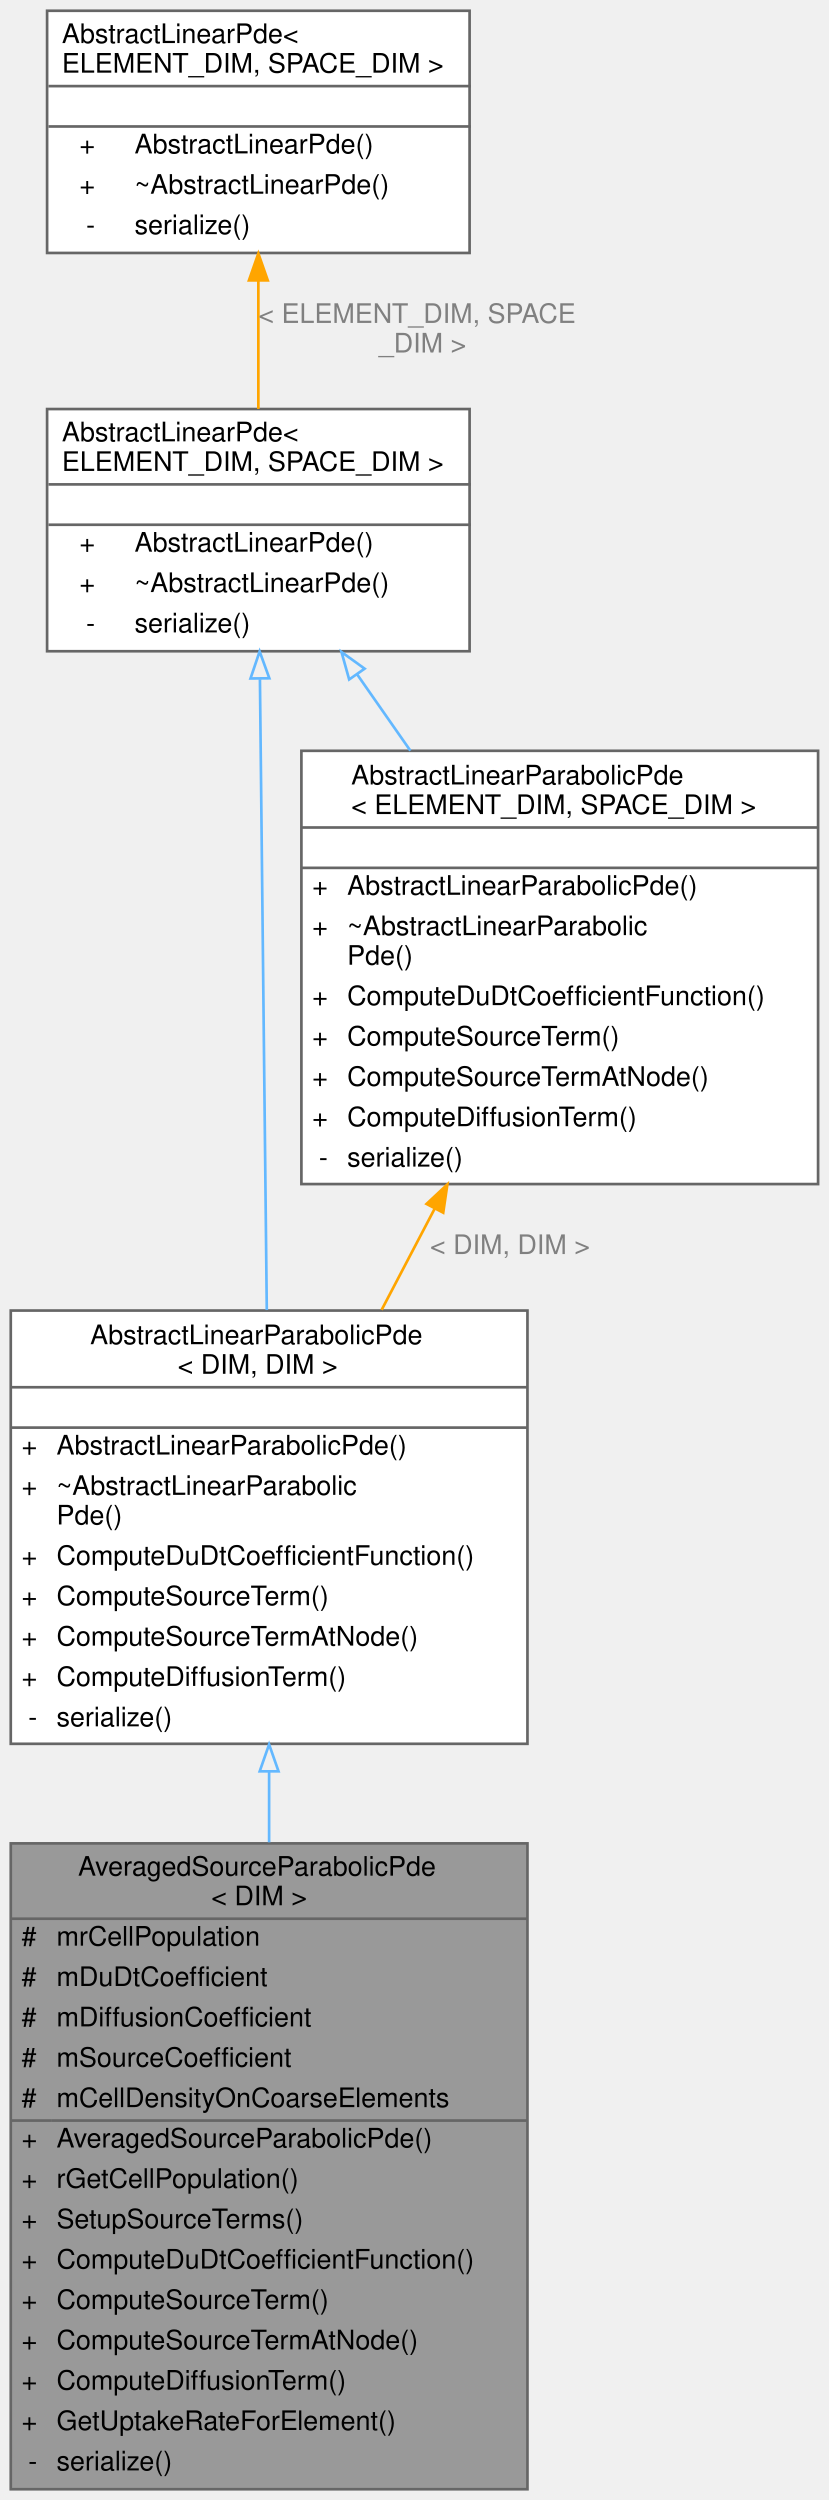
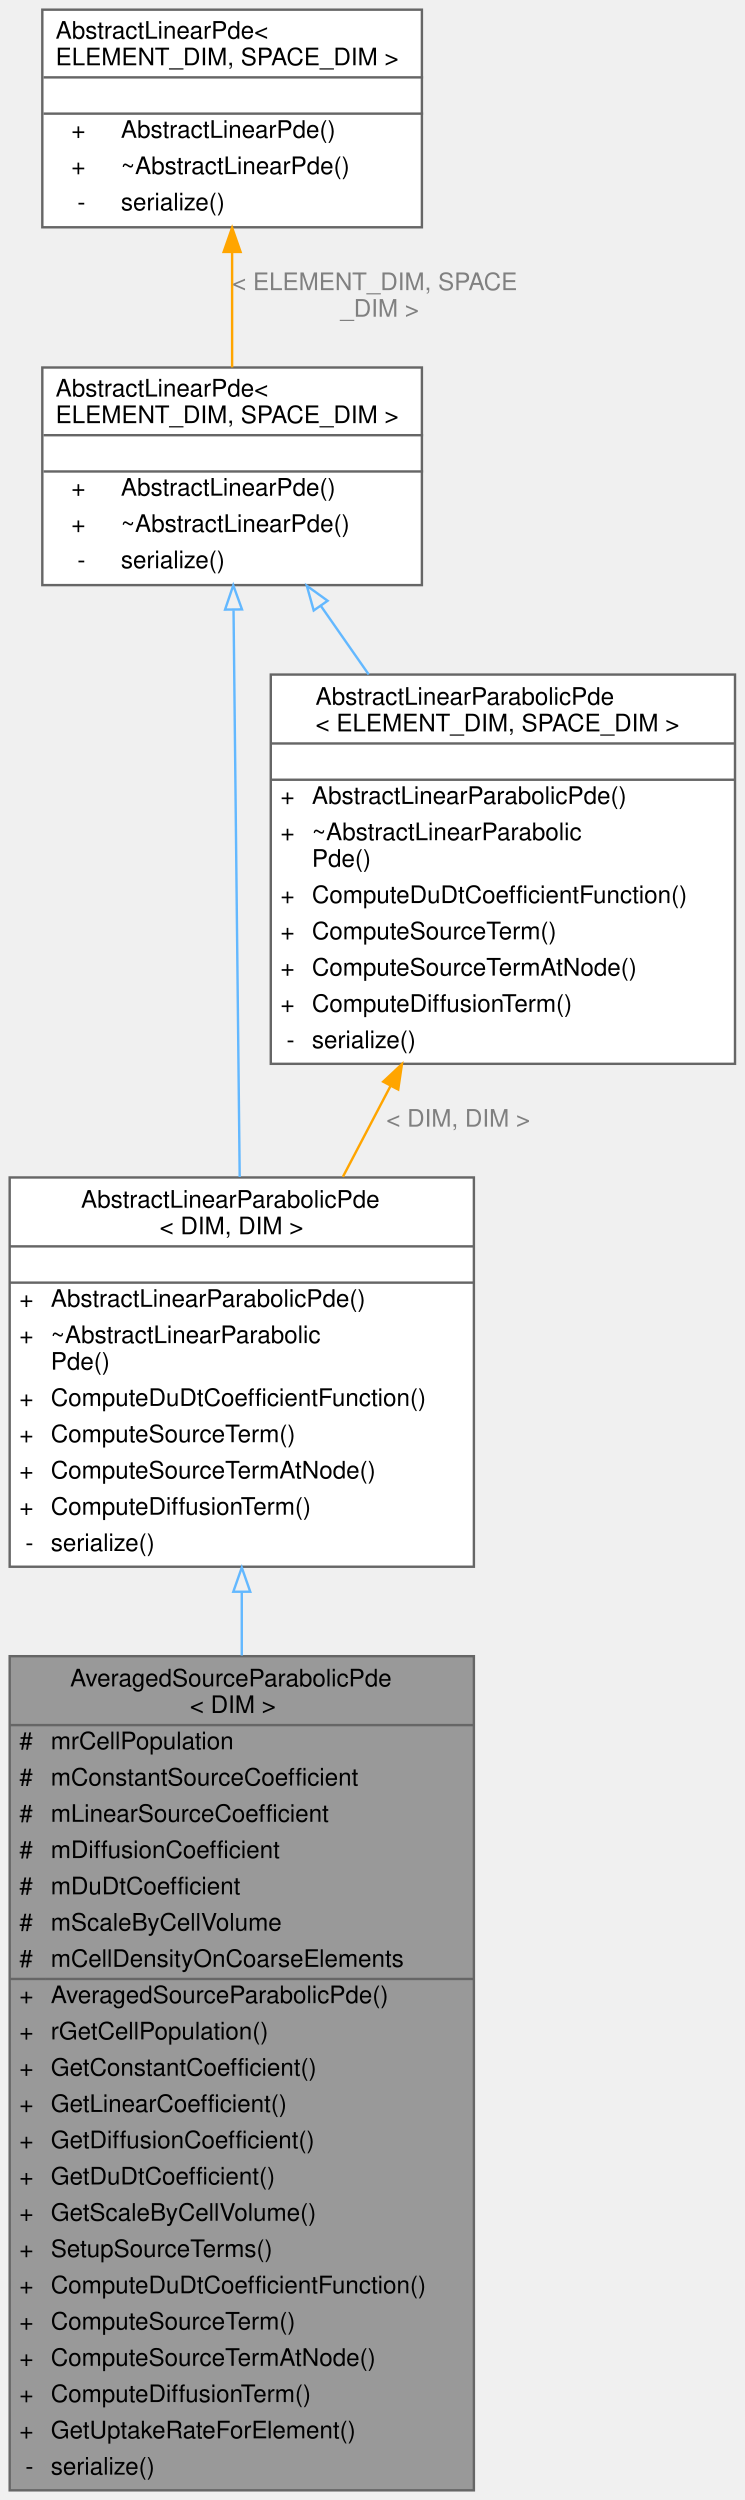
- <svg xmlns="http://www.w3.org/2000/svg" xmlns:xlink="http://www.w3.org/1999/xlink" width="308pt" height="929pt" viewBox="0.00 0.00 308.00 929.00">
-   <g id="graph0" class="graph" transform="scale(1 1) rotate(0) translate(4 925)">
+ <svg xmlns="http://www.w3.org/2000/svg" xmlns:xlink="http://www.w3.org/1999/xlink" width="308pt" height="1034pt" viewBox="0.00 0.00 308.00 1034.00">
+   <g id="graph0" class="graph" transform="scale(1 1) rotate(0) translate(4 1030)">
    <g id="Node000001" class="node">
      <g id="a_Node000001">
        <a xlink:title=" ">
-           <polygon fill="#999999" stroke="transparent" points="192,-240 0,-240 0,0 192,0 192,-240" />
-           <text text-anchor="start" x="25" y="-228" font-family="Helvetica,sans-Serif" font-size="10.00">AveragedSourceParabolicPde</text>
-           <text text-anchor="start" x="74.5" y="-217" font-family="Helvetica,sans-Serif" font-size="10.00">&lt; DIM &gt;</text>
-           <text text-anchor="start" x="4" y="-202" font-family="Helvetica,sans-Serif" font-size="10.00">#</text>
-           <text text-anchor="start" x="17" y="-202" font-family="Helvetica,sans-Serif" font-size="10.00">mrCellPopulation</text>
-           <text text-anchor="start" x="4" y="-187" font-family="Helvetica,sans-Serif" font-size="10.00">#</text>
-           <text text-anchor="start" x="17" y="-187" font-family="Helvetica,sans-Serif" font-size="10.00">mDuDtCoefficient</text>
-           <text text-anchor="start" x="4" y="-172" font-family="Helvetica,sans-Serif" font-size="10.00">#</text>
-           <text text-anchor="start" x="17" y="-172" font-family="Helvetica,sans-Serif" font-size="10.00">mDiffusionCoefficient</text>
-           <text text-anchor="start" x="4" y="-157" font-family="Helvetica,sans-Serif" font-size="10.00">#</text>
-           <text text-anchor="start" x="17" y="-157" font-family="Helvetica,sans-Serif" font-size="10.00">mSourceCoefficient</text>
-           <text text-anchor="start" x="4" y="-142" font-family="Helvetica,sans-Serif" font-size="10.00">#</text>
-           <text text-anchor="start" x="17" y="-142" font-family="Helvetica,sans-Serif" font-size="10.00">mCellDensityOnCoarseElements</text>
-           <text text-anchor="start" x="4" y="-127" font-family="Helvetica,sans-Serif" font-size="10.00">+</text>
-           <text text-anchor="start" x="17" y="-127" font-family="Helvetica,sans-Serif" font-size="10.00">AveragedSourceParabolicPde()</text>
-           <text text-anchor="start" x="4" y="-112" font-family="Helvetica,sans-Serif" font-size="10.00">+</text>
-           <text text-anchor="start" x="17" y="-112" font-family="Helvetica,sans-Serif" font-size="10.00">rGetCellPopulation()</text>
-           <text text-anchor="start" x="4" y="-97" font-family="Helvetica,sans-Serif" font-size="10.00">+</text>
-           <text text-anchor="start" x="17" y="-97" font-family="Helvetica,sans-Serif" font-size="10.00">SetupSourceTerms()</text>
-           <text text-anchor="start" x="4" y="-82" font-family="Helvetica,sans-Serif" font-size="10.00">+</text>
-           <text text-anchor="start" x="17" y="-82" font-family="Helvetica,sans-Serif" font-size="10.00">ComputeDuDtCoefficientFunction()</text>
-           <text text-anchor="start" x="4" y="-67" font-family="Helvetica,sans-Serif" font-size="10.00">+</text>
-           <text text-anchor="start" x="17" y="-67" font-family="Helvetica,sans-Serif" font-size="10.00">ComputeSourceTerm()</text>
-           <text text-anchor="start" x="4" y="-52" font-family="Helvetica,sans-Serif" font-size="10.00">+</text>
-           <text text-anchor="start" x="17" y="-52" font-family="Helvetica,sans-Serif" font-size="10.00">ComputeSourceTermAtNode()</text>
-           <text text-anchor="start" x="4" y="-37" font-family="Helvetica,sans-Serif" font-size="10.00">+</text>
-           <text text-anchor="start" x="17" y="-37" font-family="Helvetica,sans-Serif" font-size="10.00">ComputeDiffusionTerm()</text>
-           <text text-anchor="start" x="4" y="-22" font-family="Helvetica,sans-Serif" font-size="10.00">+</text>
-           <text text-anchor="start" x="17" y="-22" font-family="Helvetica,sans-Serif" font-size="10.00">GetUptakeRateForElement()</text>
-           <text text-anchor="start" x="6.5" y="-7" font-family="Helvetica,sans-Serif" font-size="10.00">-</text>
-           <text text-anchor="start" x="17" y="-7" font-family="Helvetica,sans-Serif" font-size="10.00">serialize()</text>
-           <polygon fill="#666666" stroke="#666666" points="0,-212 0,-212 192,-212 192,-212 0,-212" />
-           <polygon fill="#666666" stroke="#666666" points="0,-137 0,-137 15,-137 15,-137 0,-137" />
-           <polygon fill="#666666" stroke="#666666" points="15,-137 15,-137 192,-137 192,-137 15,-137" />
-           <polygon fill="none" stroke="#666666" points="0,0 0,-240 192,-240 192,0 0,0" />
+           <polygon fill="#999999" stroke="transparent" points="192,-345 0,-345 0,0 192,0 192,-345" />
+           <text text-anchor="start" x="25" y="-332.5" font-family="Helvetica,sans-Serif" font-size="10.00">AveragedSourceParabolicPde</text>
+           <text text-anchor="start" x="74.5" y="-321.5" font-family="Helvetica,sans-Serif" font-size="10.00">&lt; DIM &gt;</text>
+           <text text-anchor="start" x="4" y="-306.5" font-family="Helvetica,sans-Serif" font-size="10.00">#</text>
+           <text text-anchor="start" x="17" y="-306.5" font-family="Helvetica,sans-Serif" font-size="10.00">mrCellPopulation</text>
+           <text text-anchor="start" x="4" y="-291.5" font-family="Helvetica,sans-Serif" font-size="10.00">#</text>
+           <text text-anchor="start" x="17" y="-291.5" font-family="Helvetica,sans-Serif" font-size="10.00">mConstantSourceCoefficient</text>
+           <text text-anchor="start" x="4" y="-276.5" font-family="Helvetica,sans-Serif" font-size="10.00">#</text>
+           <text text-anchor="start" x="17" y="-276.5" font-family="Helvetica,sans-Serif" font-size="10.00">mLinearSourceCoefficient</text>
+           <text text-anchor="start" x="4" y="-261.5" font-family="Helvetica,sans-Serif" font-size="10.00">#</text>
+           <text text-anchor="start" x="17" y="-261.5" font-family="Helvetica,sans-Serif" font-size="10.00">mDiffusionCoefficient</text>
+           <text text-anchor="start" x="4" y="-246.5" font-family="Helvetica,sans-Serif" font-size="10.00">#</text>
+           <text text-anchor="start" x="17" y="-246.5" font-family="Helvetica,sans-Serif" font-size="10.00">mDuDtCoefficient</text>
+           <text text-anchor="start" x="4" y="-231.5" font-family="Helvetica,sans-Serif" font-size="10.00">#</text>
+           <text text-anchor="start" x="17" y="-231.5" font-family="Helvetica,sans-Serif" font-size="10.00">mScaleByCellVolume</text>
+           <text text-anchor="start" x="4" y="-216.5" font-family="Helvetica,sans-Serif" font-size="10.00">#</text>
+           <text text-anchor="start" x="17" y="-216.5" font-family="Helvetica,sans-Serif" font-size="10.00">mCellDensityOnCoarseElements</text>
+           <text text-anchor="start" x="4" y="-201.5" font-family="Helvetica,sans-Serif" font-size="10.00">+</text>
+           <text text-anchor="start" x="17" y="-201.5" font-family="Helvetica,sans-Serif" font-size="10.00">AveragedSourceParabolicPde()</text>
+           <text text-anchor="start" x="4" y="-186.5" font-family="Helvetica,sans-Serif" font-size="10.00">+</text>
+           <text text-anchor="start" x="17" y="-186.5" font-family="Helvetica,sans-Serif" font-size="10.00">rGetCellPopulation()</text>
+           <text text-anchor="start" x="4" y="-171.5" font-family="Helvetica,sans-Serif" font-size="10.00">+</text>
+           <text text-anchor="start" x="17" y="-171.5" font-family="Helvetica,sans-Serif" font-size="10.00">GetConstantCoefficient()</text>
+           <text text-anchor="start" x="4" y="-156.5" font-family="Helvetica,sans-Serif" font-size="10.00">+</text>
+           <text text-anchor="start" x="17" y="-156.5" font-family="Helvetica,sans-Serif" font-size="10.00">GetLinearCoefficient()</text>
+           <text text-anchor="start" x="4" y="-141.5" font-family="Helvetica,sans-Serif" font-size="10.00">+</text>
+           <text text-anchor="start" x="17" y="-141.5" font-family="Helvetica,sans-Serif" font-size="10.00">GetDiffusionCoefficient()</text>
+           <text text-anchor="start" x="4" y="-126.5" font-family="Helvetica,sans-Serif" font-size="10.00">+</text>
+           <text text-anchor="start" x="17" y="-126.5" font-family="Helvetica,sans-Serif" font-size="10.00">GetDuDtCoefficient()</text>
+           <text text-anchor="start" x="4" y="-111.5" font-family="Helvetica,sans-Serif" font-size="10.00">+</text>
+           <text text-anchor="start" x="17" y="-111.5" font-family="Helvetica,sans-Serif" font-size="10.00">GetScaleByCellVolume()</text>
+           <text text-anchor="start" x="4" y="-96.5" font-family="Helvetica,sans-Serif" font-size="10.00">+</text>
+           <text text-anchor="start" x="17" y="-96.5" font-family="Helvetica,sans-Serif" font-size="10.00">SetupSourceTerms()</text>
+           <text text-anchor="start" x="4" y="-81.5" font-family="Helvetica,sans-Serif" font-size="10.00">+</text>
+           <text text-anchor="start" x="17" y="-81.5" font-family="Helvetica,sans-Serif" font-size="10.00">ComputeDuDtCoefficientFunction()</text>
+           <text text-anchor="start" x="4" y="-66.5" font-family="Helvetica,sans-Serif" font-size="10.00">+</text>
+           <text text-anchor="start" x="17" y="-66.5" font-family="Helvetica,sans-Serif" font-size="10.00">ComputeSourceTerm()</text>
+           <text text-anchor="start" x="4" y="-51.5" font-family="Helvetica,sans-Serif" font-size="10.00">+</text>
+           <text text-anchor="start" x="17" y="-51.5" font-family="Helvetica,sans-Serif" font-size="10.00">ComputeSourceTermAtNode()</text>
+           <text text-anchor="start" x="4" y="-36.5" font-family="Helvetica,sans-Serif" font-size="10.00">+</text>
+           <text text-anchor="start" x="17" y="-36.5" font-family="Helvetica,sans-Serif" font-size="10.00">ComputeDiffusionTerm()</text>
+           <text text-anchor="start" x="4" y="-21.5" font-family="Helvetica,sans-Serif" font-size="10.00">+</text>
+           <text text-anchor="start" x="17" y="-21.5" font-family="Helvetica,sans-Serif" font-size="10.00">GetUptakeRateForElement()</text>
+           <text text-anchor="start" x="6.5" y="-6.5" font-family="Helvetica,sans-Serif" font-size="10.00">-</text>
+           <text text-anchor="start" x="17" y="-6.5" font-family="Helvetica,sans-Serif" font-size="10.00">serialize()</text>
+           <polygon fill="#666666" stroke="#666666" points="0,-316.5 0,-316.5 192,-316.5 192,-316.5 0,-316.5" />
+           <polygon fill="#666666" stroke="#666666" points="0,-211.5 0,-211.5 15,-211.5 15,-211.5 0,-211.5" />
+           <polygon fill="#666666" stroke="#666666" points="15,-211.5 15,-211.5 192,-211.5 192,-211.5 15,-211.5" />
+           <polygon fill="none" stroke="#666666" points="0,0 0,-345 192,-345 192,0 0,0" />
        </a>
      </g>
    </g>
    <g id="Node000002" class="node">
      <g id="a_Node000002">
        <a xlink:href="classAbstractLinearParabolicPde.html" target="_top" xlink:title=" ">
-           <polygon fill="white" stroke="transparent" points="192,-438 0,-438 0,-277 192,-277 192,-438" />
-           <text text-anchor="start" x="29.5" y="-425.5" font-family="Helvetica,sans-Serif" font-size="10.00">AbstractLinearParabolicPde</text>
-           <text text-anchor="start" x="62" y="-414.5" font-family="Helvetica,sans-Serif" font-size="10.00">&lt; DIM, DIM &gt;</text>
-           <text text-anchor="start" x="94" y="-399.5" font-family="Helvetica,sans-Serif" font-size="10.00"> </text>
-           <text text-anchor="start" x="4" y="-384.5" font-family="Helvetica,sans-Serif" font-size="10.00">+</text>
-           <text text-anchor="start" x="17" y="-384.5" font-family="Helvetica,sans-Serif" font-size="10.00">AbstractLinearParabolicPde()</text>
-           <text text-anchor="start" x="4" y="-369.5" font-family="Helvetica,sans-Serif" font-size="10.00">+</text>
-           <text text-anchor="start" x="17" y="-369.5" font-family="Helvetica,sans-Serif" font-size="10.00">~AbstractLinearParabolic</text>
-           <text text-anchor="start" x="17" y="-358.5" font-family="Helvetica,sans-Serif" font-size="10.00">Pde()</text>
-           <text text-anchor="start" x="4" y="-343.5" font-family="Helvetica,sans-Serif" font-size="10.00">+</text>
-           <text text-anchor="start" x="17" y="-343.5" font-family="Helvetica,sans-Serif" font-size="10.00">ComputeDuDtCoefficientFunction()</text>
-           <text text-anchor="start" x="4" y="-328.5" font-family="Helvetica,sans-Serif" font-size="10.00">+</text>
-           <text text-anchor="start" x="17" y="-328.5" font-family="Helvetica,sans-Serif" font-size="10.00">ComputeSourceTerm()</text>
-           <text text-anchor="start" x="4" y="-313.5" font-family="Helvetica,sans-Serif" font-size="10.00">+</text>
-           <text text-anchor="start" x="17" y="-313.5" font-family="Helvetica,sans-Serif" font-size="10.00">ComputeSourceTermAtNode()</text>
-           <text text-anchor="start" x="4" y="-298.5" font-family="Helvetica,sans-Serif" font-size="10.00">+</text>
-           <text text-anchor="start" x="17" y="-298.5" font-family="Helvetica,sans-Serif" font-size="10.00">ComputeDiffusionTerm()</text>
-           <text text-anchor="start" x="6.5" y="-283.5" font-family="Helvetica,sans-Serif" font-size="10.00">-</text>
-           <text text-anchor="start" x="17" y="-283.5" font-family="Helvetica,sans-Serif" font-size="10.00">serialize()</text>
-           <polygon fill="#666666" stroke="#666666" points="0,-409.5 0,-409.5 192,-409.5 192,-409.5 0,-409.5" />
-           <polygon fill="#666666" stroke="#666666" points="0,-394.5 0,-394.5 192,-394.5 192,-394.5 0,-394.5" />
-           <polygon fill="none" stroke="#666666" points="0,-277 0,-438 192,-438 192,-277 0,-277" />
+           <polygon fill="white" stroke="transparent" points="192,-543 0,-543 0,-382 192,-382 192,-543" />
+           <text text-anchor="start" x="29.5" y="-530.5" font-family="Helvetica,sans-Serif" font-size="10.00">AbstractLinearParabolicPde</text>
+           <text text-anchor="start" x="62" y="-519.5" font-family="Helvetica,sans-Serif" font-size="10.00">&lt; DIM, DIM &gt;</text>
+           <text text-anchor="start" x="94" y="-504.5" font-family="Helvetica,sans-Serif" font-size="10.00"> </text>
+           <text text-anchor="start" x="4" y="-489.5" font-family="Helvetica,sans-Serif" font-size="10.00">+</text>
+           <text text-anchor="start" x="17" y="-489.5" font-family="Helvetica,sans-Serif" font-size="10.00">AbstractLinearParabolicPde()</text>
+           <text text-anchor="start" x="4" y="-474.5" font-family="Helvetica,sans-Serif" font-size="10.00">+</text>
+           <text text-anchor="start" x="17" y="-474.5" font-family="Helvetica,sans-Serif" font-size="10.00">~AbstractLinearParabolic</text>
+           <text text-anchor="start" x="17" y="-463.5" font-family="Helvetica,sans-Serif" font-size="10.00">Pde()</text>
+           <text text-anchor="start" x="4" y="-448.5" font-family="Helvetica,sans-Serif" font-size="10.00">+</text>
+           <text text-anchor="start" x="17" y="-448.5" font-family="Helvetica,sans-Serif" font-size="10.00">ComputeDuDtCoefficientFunction()</text>
+           <text text-anchor="start" x="4" y="-433.5" font-family="Helvetica,sans-Serif" font-size="10.00">+</text>
+           <text text-anchor="start" x="17" y="-433.5" font-family="Helvetica,sans-Serif" font-size="10.00">ComputeSourceTerm()</text>
+           <text text-anchor="start" x="4" y="-418.5" font-family="Helvetica,sans-Serif" font-size="10.00">+</text>
+           <text text-anchor="start" x="17" y="-418.5" font-family="Helvetica,sans-Serif" font-size="10.00">ComputeSourceTermAtNode()</text>
+           <text text-anchor="start" x="4" y="-403.5" font-family="Helvetica,sans-Serif" font-size="10.00">+</text>
+           <text text-anchor="start" x="17" y="-403.5" font-family="Helvetica,sans-Serif" font-size="10.00">ComputeDiffusionTerm()</text>
+           <text text-anchor="start" x="6.5" y="-388.5" font-family="Helvetica,sans-Serif" font-size="10.00">-</text>
+           <text text-anchor="start" x="17" y="-388.5" font-family="Helvetica,sans-Serif" font-size="10.00">serialize()</text>
+           <polygon fill="#666666" stroke="#666666" points="0,-514.5 0,-514.5 192,-514.5 192,-514.5 0,-514.5" />
+           <polygon fill="#666666" stroke="#666666" points="0,-499.5 0,-499.5 192,-499.5 192,-499.5 0,-499.5" />
+           <polygon fill="none" stroke="#666666" points="0,-382 0,-543 192,-543 192,-382 0,-382" />
        </a>
      </g>
    </g>
    <g id="edge1_Node000001_Node000002" class="edge">
      <g id="a_edge1_Node000001_Node000002">
        <a xlink:title=" ">
-           <path fill="none" stroke="#63b8ff" d="M96,-266.74C96,-258.1 96,-249.25 96,-240.39" />
-           <polygon fill="none" stroke="#63b8ff" points="92.5,-266.77 96,-276.77 99.5,-266.77 92.5,-266.77" />
+           <path fill="none" stroke="#63b8ff" d="M96,-371.46C96,-362.97 96,-354.19 96,-345.27" />
+           <polygon fill="none" stroke="#63b8ff" points="92.5,-371.66 96,-381.66 99.5,-371.66 92.5,-371.66" />
        </a>
      </g>
    </g>
    <g id="Node000003" class="node">
      <g id="a_Node000003">
        <a xlink:href="classAbstractLinearPde.html" target="_top" xlink:title=" ">
-           <polygon fill="white" stroke="transparent" points="170.5,-773 13.5,-773 13.5,-683 170.5,-683 170.5,-773" />
-           <text text-anchor="start" x="19" y="-761" font-family="Helvetica,sans-Serif" font-size="10.00">AbstractLinearPde&lt;</text>
-           <text text-anchor="start" x="19" y="-750" font-family="Helvetica,sans-Serif" font-size="10.00"> ELEMENT_DIM, SPACE_DIM &gt;</text>
-           <text text-anchor="start" x="90.5" y="-735" font-family="Helvetica,sans-Serif" font-size="10.00"> </text>
-           <text text-anchor="start" x="25.5" y="-720" font-family="Helvetica,sans-Serif" font-size="10.00">+</text>
-           <text text-anchor="start" x="46" y="-720" font-family="Helvetica,sans-Serif" font-size="10.00">AbstractLinearPde()</text>
-           <text text-anchor="start" x="25.5" y="-705" font-family="Helvetica,sans-Serif" font-size="10.00">+</text>
-           <text text-anchor="start" x="46" y="-705" font-family="Helvetica,sans-Serif" font-size="10.00">~AbstractLinearPde()</text>
-           <text text-anchor="start" x="28" y="-690" font-family="Helvetica,sans-Serif" font-size="10.00">-</text>
-           <text text-anchor="start" x="46" y="-690" font-family="Helvetica,sans-Serif" font-size="10.00">serialize()</text>
-           <polygon fill="#666666" stroke="#666666" points="14,-745 14,-745 171,-745 171,-745 14,-745" />
-           <polygon fill="#666666" stroke="#666666" points="14,-730 14,-730 171,-730 171,-730 14,-730" />
-           <polygon fill="none" stroke="#666666" points="13.5,-683 13.5,-773 170.5,-773 170.5,-683 13.5,-683" />
+           <polygon fill="white" stroke="transparent" points="170.5,-878 13.5,-878 13.5,-788 170.5,-788 170.5,-878" />
+           <text text-anchor="start" x="19" y="-866" font-family="Helvetica,sans-Serif" font-size="10.00">AbstractLinearPde&lt;</text>
+           <text text-anchor="start" x="19" y="-855" font-family="Helvetica,sans-Serif" font-size="10.00"> ELEMENT_DIM, SPACE_DIM &gt;</text>
+           <text text-anchor="start" x="90.5" y="-840" font-family="Helvetica,sans-Serif" font-size="10.00"> </text>
+           <text text-anchor="start" x="25.5" y="-825" font-family="Helvetica,sans-Serif" font-size="10.00">+</text>
+           <text text-anchor="start" x="46" y="-825" font-family="Helvetica,sans-Serif" font-size="10.00">AbstractLinearPde()</text>
+           <text text-anchor="start" x="25.5" y="-810" font-family="Helvetica,sans-Serif" font-size="10.00">+</text>
+           <text text-anchor="start" x="46" y="-810" font-family="Helvetica,sans-Serif" font-size="10.00">~AbstractLinearPde()</text>
+           <text text-anchor="start" x="28" y="-795" font-family="Helvetica,sans-Serif" font-size="10.00">-</text>
+           <text text-anchor="start" x="46" y="-795" font-family="Helvetica,sans-Serif" font-size="10.00">serialize()</text>
+           <polygon fill="#666666" stroke="#666666" points="14,-850 14,-850 171,-850 171,-850 14,-850" />
+           <polygon fill="#666666" stroke="#666666" points="14,-835 14,-835 171,-835 171,-835 14,-835" />
+           <polygon fill="none" stroke="#666666" points="13.5,-788 13.5,-878 170.5,-878 170.5,-788 13.5,-788" />
        </a>
      </g>
    </g>
    <g id="edge2_Node000002_Node000003" class="edge">
      <g id="a_edge2_Node000002_Node000003">
        <a xlink:title=" ">
-           <path fill="none" stroke="#63b8ff" d="M92.59,-672.59C93.26,-610.68 94.37,-509.02 95.14,-438.19" />
-           <polygon fill="none" stroke="#63b8ff" points="89.09,-672.88 92.48,-682.92 96.09,-672.95 89.09,-672.88" />
+           <path fill="none" stroke="#63b8ff" d="M92.59,-777.59C93.26,-715.68 94.37,-614.02 95.14,-543.19" />
+           <polygon fill="none" stroke="#63b8ff" points="89.09,-777.88 92.48,-787.92 96.09,-777.95 89.09,-777.88" />
        </a>
      </g>
    </g>
    <g id="Node000005" class="node">
      <g id="a_Node000005">
        <a xlink:href="classAbstractLinearParabolicPde.html" target="_top" xlink:title=" ">
-           <polygon fill="white" stroke="transparent" points="300,-646 108,-646 108,-485 300,-485 300,-646" />
-           <text text-anchor="start" x="126.5" y="-633.5" font-family="Helvetica,sans-Serif" font-size="10.00">AbstractLinearParabolicPde</text>
-           <text text-anchor="start" x="126.5" y="-622.5" font-family="Helvetica,sans-Serif" font-size="10.00">&lt; ELEMENT_DIM, SPACE_DIM &gt;</text>
-           <text text-anchor="start" x="202" y="-607.5" font-family="Helvetica,sans-Serif" font-size="10.00"> </text>
-           <text text-anchor="start" x="112" y="-592.5" font-family="Helvetica,sans-Serif" font-size="10.00">+</text>
-           <text text-anchor="start" x="125" y="-592.5" font-family="Helvetica,sans-Serif" font-size="10.00">AbstractLinearParabolicPde()</text>
-           <text text-anchor="start" x="112" y="-577.5" font-family="Helvetica,sans-Serif" font-size="10.00">+</text>
-           <text text-anchor="start" x="125" y="-577.5" font-family="Helvetica,sans-Serif" font-size="10.00">~AbstractLinearParabolic</text>
-           <text text-anchor="start" x="125" y="-566.5" font-family="Helvetica,sans-Serif" font-size="10.00">Pde()</text>
-           <text text-anchor="start" x="112" y="-551.5" font-family="Helvetica,sans-Serif" font-size="10.00">+</text>
-           <text text-anchor="start" x="125" y="-551.5" font-family="Helvetica,sans-Serif" font-size="10.00">ComputeDuDtCoefficientFunction()</text>
-           <text text-anchor="start" x="112" y="-536.5" font-family="Helvetica,sans-Serif" font-size="10.00">+</text>
-           <text text-anchor="start" x="125" y="-536.5" font-family="Helvetica,sans-Serif" font-size="10.00">ComputeSourceTerm()</text>
-           <text text-anchor="start" x="112" y="-521.5" font-family="Helvetica,sans-Serif" font-size="10.00">+</text>
-           <text text-anchor="start" x="125" y="-521.5" font-family="Helvetica,sans-Serif" font-size="10.00">ComputeSourceTermAtNode()</text>
-           <text text-anchor="start" x="112" y="-506.5" font-family="Helvetica,sans-Serif" font-size="10.00">+</text>
-           <text text-anchor="start" x="125" y="-506.5" font-family="Helvetica,sans-Serif" font-size="10.00">ComputeDiffusionTerm()</text>
-           <text text-anchor="start" x="114.5" y="-491.5" font-family="Helvetica,sans-Serif" font-size="10.00">-</text>
-           <text text-anchor="start" x="125" y="-491.5" font-family="Helvetica,sans-Serif" font-size="10.00">serialize()</text>
-           <polygon fill="#666666" stroke="#666666" points="108,-617.5 108,-617.5 300,-617.5 300,-617.5 108,-617.5" />
-           <polygon fill="#666666" stroke="#666666" points="108,-602.5 108,-602.5 300,-602.5 300,-602.5 108,-602.5" />
-           <polygon fill="none" stroke="#666666" points="108,-485 108,-646 300,-646 300,-485 108,-485" />
+           <polygon fill="white" stroke="transparent" points="300,-751 108,-751 108,-590 300,-590 300,-751" />
+           <text text-anchor="start" x="126.5" y="-738.5" font-family="Helvetica,sans-Serif" font-size="10.00">AbstractLinearParabolicPde</text>
+           <text text-anchor="start" x="126.5" y="-727.5" font-family="Helvetica,sans-Serif" font-size="10.00">&lt; ELEMENT_DIM, SPACE_DIM &gt;</text>
+           <text text-anchor="start" x="202" y="-712.5" font-family="Helvetica,sans-Serif" font-size="10.00"> </text>
+           <text text-anchor="start" x="112" y="-697.5" font-family="Helvetica,sans-Serif" font-size="10.00">+</text>
+           <text text-anchor="start" x="125" y="-697.5" font-family="Helvetica,sans-Serif" font-size="10.00">AbstractLinearParabolicPde()</text>
+           <text text-anchor="start" x="112" y="-682.5" font-family="Helvetica,sans-Serif" font-size="10.00">+</text>
+           <text text-anchor="start" x="125" y="-682.5" font-family="Helvetica,sans-Serif" font-size="10.00">~AbstractLinearParabolic</text>
+           <text text-anchor="start" x="125" y="-671.5" font-family="Helvetica,sans-Serif" font-size="10.00">Pde()</text>
+           <text text-anchor="start" x="112" y="-656.5" font-family="Helvetica,sans-Serif" font-size="10.00">+</text>
+           <text text-anchor="start" x="125" y="-656.5" font-family="Helvetica,sans-Serif" font-size="10.00">ComputeDuDtCoefficientFunction()</text>
+           <text text-anchor="start" x="112" y="-641.5" font-family="Helvetica,sans-Serif" font-size="10.00">+</text>
+           <text text-anchor="start" x="125" y="-641.5" font-family="Helvetica,sans-Serif" font-size="10.00">ComputeSourceTerm()</text>
+           <text text-anchor="start" x="112" y="-626.5" font-family="Helvetica,sans-Serif" font-size="10.00">+</text>
+           <text text-anchor="start" x="125" y="-626.5" font-family="Helvetica,sans-Serif" font-size="10.00">ComputeSourceTermAtNode()</text>
+           <text text-anchor="start" x="112" y="-611.5" font-family="Helvetica,sans-Serif" font-size="10.00">+</text>
+           <text text-anchor="start" x="125" y="-611.5" font-family="Helvetica,sans-Serif" font-size="10.00">ComputeDiffusionTerm()</text>
+           <text text-anchor="start" x="114.5" y="-596.5" font-family="Helvetica,sans-Serif" font-size="10.00">-</text>
+           <text text-anchor="start" x="125" y="-596.5" font-family="Helvetica,sans-Serif" font-size="10.00">serialize()</text>
+           <polygon fill="#666666" stroke="#666666" points="108,-722.5 108,-722.5 300,-722.5 300,-722.5 108,-722.5" />
+           <polygon fill="#666666" stroke="#666666" points="108,-707.5 108,-707.5 300,-707.5 300,-707.5 108,-707.5" />
+           <polygon fill="none" stroke="#666666" points="108,-590 108,-751 300,-751 300,-590 108,-590" />
        </a>
      </g>
    </g>
    <g id="edge5_Node000005_Node000003" class="edge">
      <g id="a_edge5_Node000005_Node000003">
        <a xlink:title=" ">
-           <path fill="none" stroke="#63b8ff" d="M128.63,-674.51C135,-665.38 141.75,-655.71 148.49,-646.05" />
-           <polygon fill="none" stroke="#63b8ff" points="125.75,-672.51 122.9,-682.72 131.49,-676.52 125.75,-672.51" />
+           <path fill="none" stroke="#63b8ff" d="M128.63,-779.51C135,-770.38 141.75,-760.71 148.49,-751.05" />
+           <polygon fill="none" stroke="#63b8ff" points="125.75,-777.51 122.9,-787.72 131.49,-781.52 125.75,-777.51" />
        </a>
      </g>
    </g>
    <g id="Node000004" class="node">
      <g id="a_Node000004">
        <a xlink:href="classAbstractLinearPde.html" target="_top" xlink:title=" ">
-           <polygon fill="white" stroke="transparent" points="170.5,-921 13.5,-921 13.5,-831 170.5,-831 170.5,-921" />
-           <text text-anchor="start" x="19" y="-909" font-family="Helvetica,sans-Serif" font-size="10.00">AbstractLinearPde&lt;</text>
-           <text text-anchor="start" x="19" y="-898" font-family="Helvetica,sans-Serif" font-size="10.00"> ELEMENT_DIM, SPACE_DIM &gt;</text>
-           <text text-anchor="start" x="90.5" y="-883" font-family="Helvetica,sans-Serif" font-size="10.00"> </text>
-           <text text-anchor="start" x="25.5" y="-868" font-family="Helvetica,sans-Serif" font-size="10.00">+</text>
-           <text text-anchor="start" x="46" y="-868" font-family="Helvetica,sans-Serif" font-size="10.00">AbstractLinearPde()</text>
-           <text text-anchor="start" x="25.5" y="-853" font-family="Helvetica,sans-Serif" font-size="10.00">+</text>
-           <text text-anchor="start" x="46" y="-853" font-family="Helvetica,sans-Serif" font-size="10.00">~AbstractLinearPde()</text>
-           <text text-anchor="start" x="28" y="-838" font-family="Helvetica,sans-Serif" font-size="10.00">-</text>
-           <text text-anchor="start" x="46" y="-838" font-family="Helvetica,sans-Serif" font-size="10.00">serialize()</text>
-           <polygon fill="#666666" stroke="#666666" points="14,-893 14,-893 171,-893 171,-893 14,-893" />
-           <polygon fill="#666666" stroke="#666666" points="14,-878 14,-878 171,-878 171,-878 14,-878" />
-           <polygon fill="none" stroke="#666666" points="13.5,-831 13.5,-921 170.5,-921 170.5,-831 13.5,-831" />
+           <polygon fill="white" stroke="transparent" points="170.5,-1026 13.5,-1026 13.5,-936 170.5,-936 170.5,-1026" />
+           <text text-anchor="start" x="19" y="-1014" font-family="Helvetica,sans-Serif" font-size="10.00">AbstractLinearPde&lt;</text>
+           <text text-anchor="start" x="19" y="-1003" font-family="Helvetica,sans-Serif" font-size="10.00"> ELEMENT_DIM, SPACE_DIM &gt;</text>
+           <text text-anchor="start" x="90.5" y="-988" font-family="Helvetica,sans-Serif" font-size="10.00"> </text>
+           <text text-anchor="start" x="25.5" y="-973" font-family="Helvetica,sans-Serif" font-size="10.00">+</text>
+           <text text-anchor="start" x="46" y="-973" font-family="Helvetica,sans-Serif" font-size="10.00">AbstractLinearPde()</text>
+           <text text-anchor="start" x="25.5" y="-958" font-family="Helvetica,sans-Serif" font-size="10.00">+</text>
+           <text text-anchor="start" x="46" y="-958" font-family="Helvetica,sans-Serif" font-size="10.00">~AbstractLinearPde()</text>
+           <text text-anchor="start" x="28" y="-943" font-family="Helvetica,sans-Serif" font-size="10.00">-</text>
+           <text text-anchor="start" x="46" y="-943" font-family="Helvetica,sans-Serif" font-size="10.00">serialize()</text>
+           <polygon fill="#666666" stroke="#666666" points="14,-998 14,-998 171,-998 171,-998 14,-998" />
+           <polygon fill="#666666" stroke="#666666" points="14,-983 14,-983 171,-983 171,-983 14,-983" />
+           <polygon fill="none" stroke="#666666" points="13.5,-936 13.5,-1026 170.5,-1026 170.5,-936 13.5,-936" />
        </a>
      </g>
    </g>
    <g id="edge3_Node000003_Node000004" class="edge">
      <g id="a_edge3_Node000003_Node000004">
        <a xlink:title=" ">
-           <path fill="none" stroke="orange" d="M92,-820.69C92,-804.99 92,-788.05 92,-773.05" />
-           <polygon fill="orange" stroke="orange" points="88.5,-820.8 92,-830.8 95.5,-820.8 88.5,-820.8" />
+           <path fill="none" stroke="orange" d="M92,-925.69C92,-909.99 92,-893.05 92,-878.05" />
+           <polygon fill="orange" stroke="orange" points="88.5,-925.8 92,-935.8 95.5,-925.8 88.5,-925.8" />
        </a>
      </g>
-       <text text-anchor="start" x="92" y="-805" font-family="Helvetica,sans-Serif" font-size="10.00" fill="grey"> &lt; ELEMENT_DIM, SPACE</text>
-       <text text-anchor="middle" x="153" y="-794" font-family="Helvetica,sans-Serif" font-size="10.00" fill="grey">_DIM &gt;</text>
+       <text text-anchor="start" x="92" y="-910" font-family="Helvetica,sans-Serif" font-size="10.00" fill="grey"> &lt; ELEMENT_DIM, SPACE</text>
+       <text text-anchor="middle" x="153" y="-899" font-family="Helvetica,sans-Serif" font-size="10.00" fill="grey">_DIM &gt;</text>
    </g>
    <g id="edge4_Node000002_Node000005" class="edge">
      <g id="a_edge4_Node000002_Node000005">
        <a xlink:title=" ">
-           <path fill="none" stroke="orange" d="M157.51,-475.83C150.97,-463.34 144.27,-450.58 137.82,-438.27" />
-           <polygon fill="orange" stroke="orange" points="154.5,-477.62 162.24,-484.86 160.7,-474.37 154.5,-477.62" />
+           <path fill="none" stroke="orange" d="M157.51,-580.83C150.97,-568.34 144.27,-555.58 137.82,-543.27" />
+           <polygon fill="orange" stroke="orange" points="154.5,-582.62 162.24,-589.86 160.7,-579.37 154.5,-582.62" />
        </a>
      </g>
-       <text text-anchor="middle" x="185.5" y="-459" font-family="Helvetica,sans-Serif" font-size="10.00" fill="grey"> &lt; DIM, DIM &gt;</text>
+       <text text-anchor="middle" x="185.5" y="-564" font-family="Helvetica,sans-Serif" font-size="10.00" fill="grey"> &lt; DIM, DIM &gt;</text>
    </g>
  </g>
</svg>
